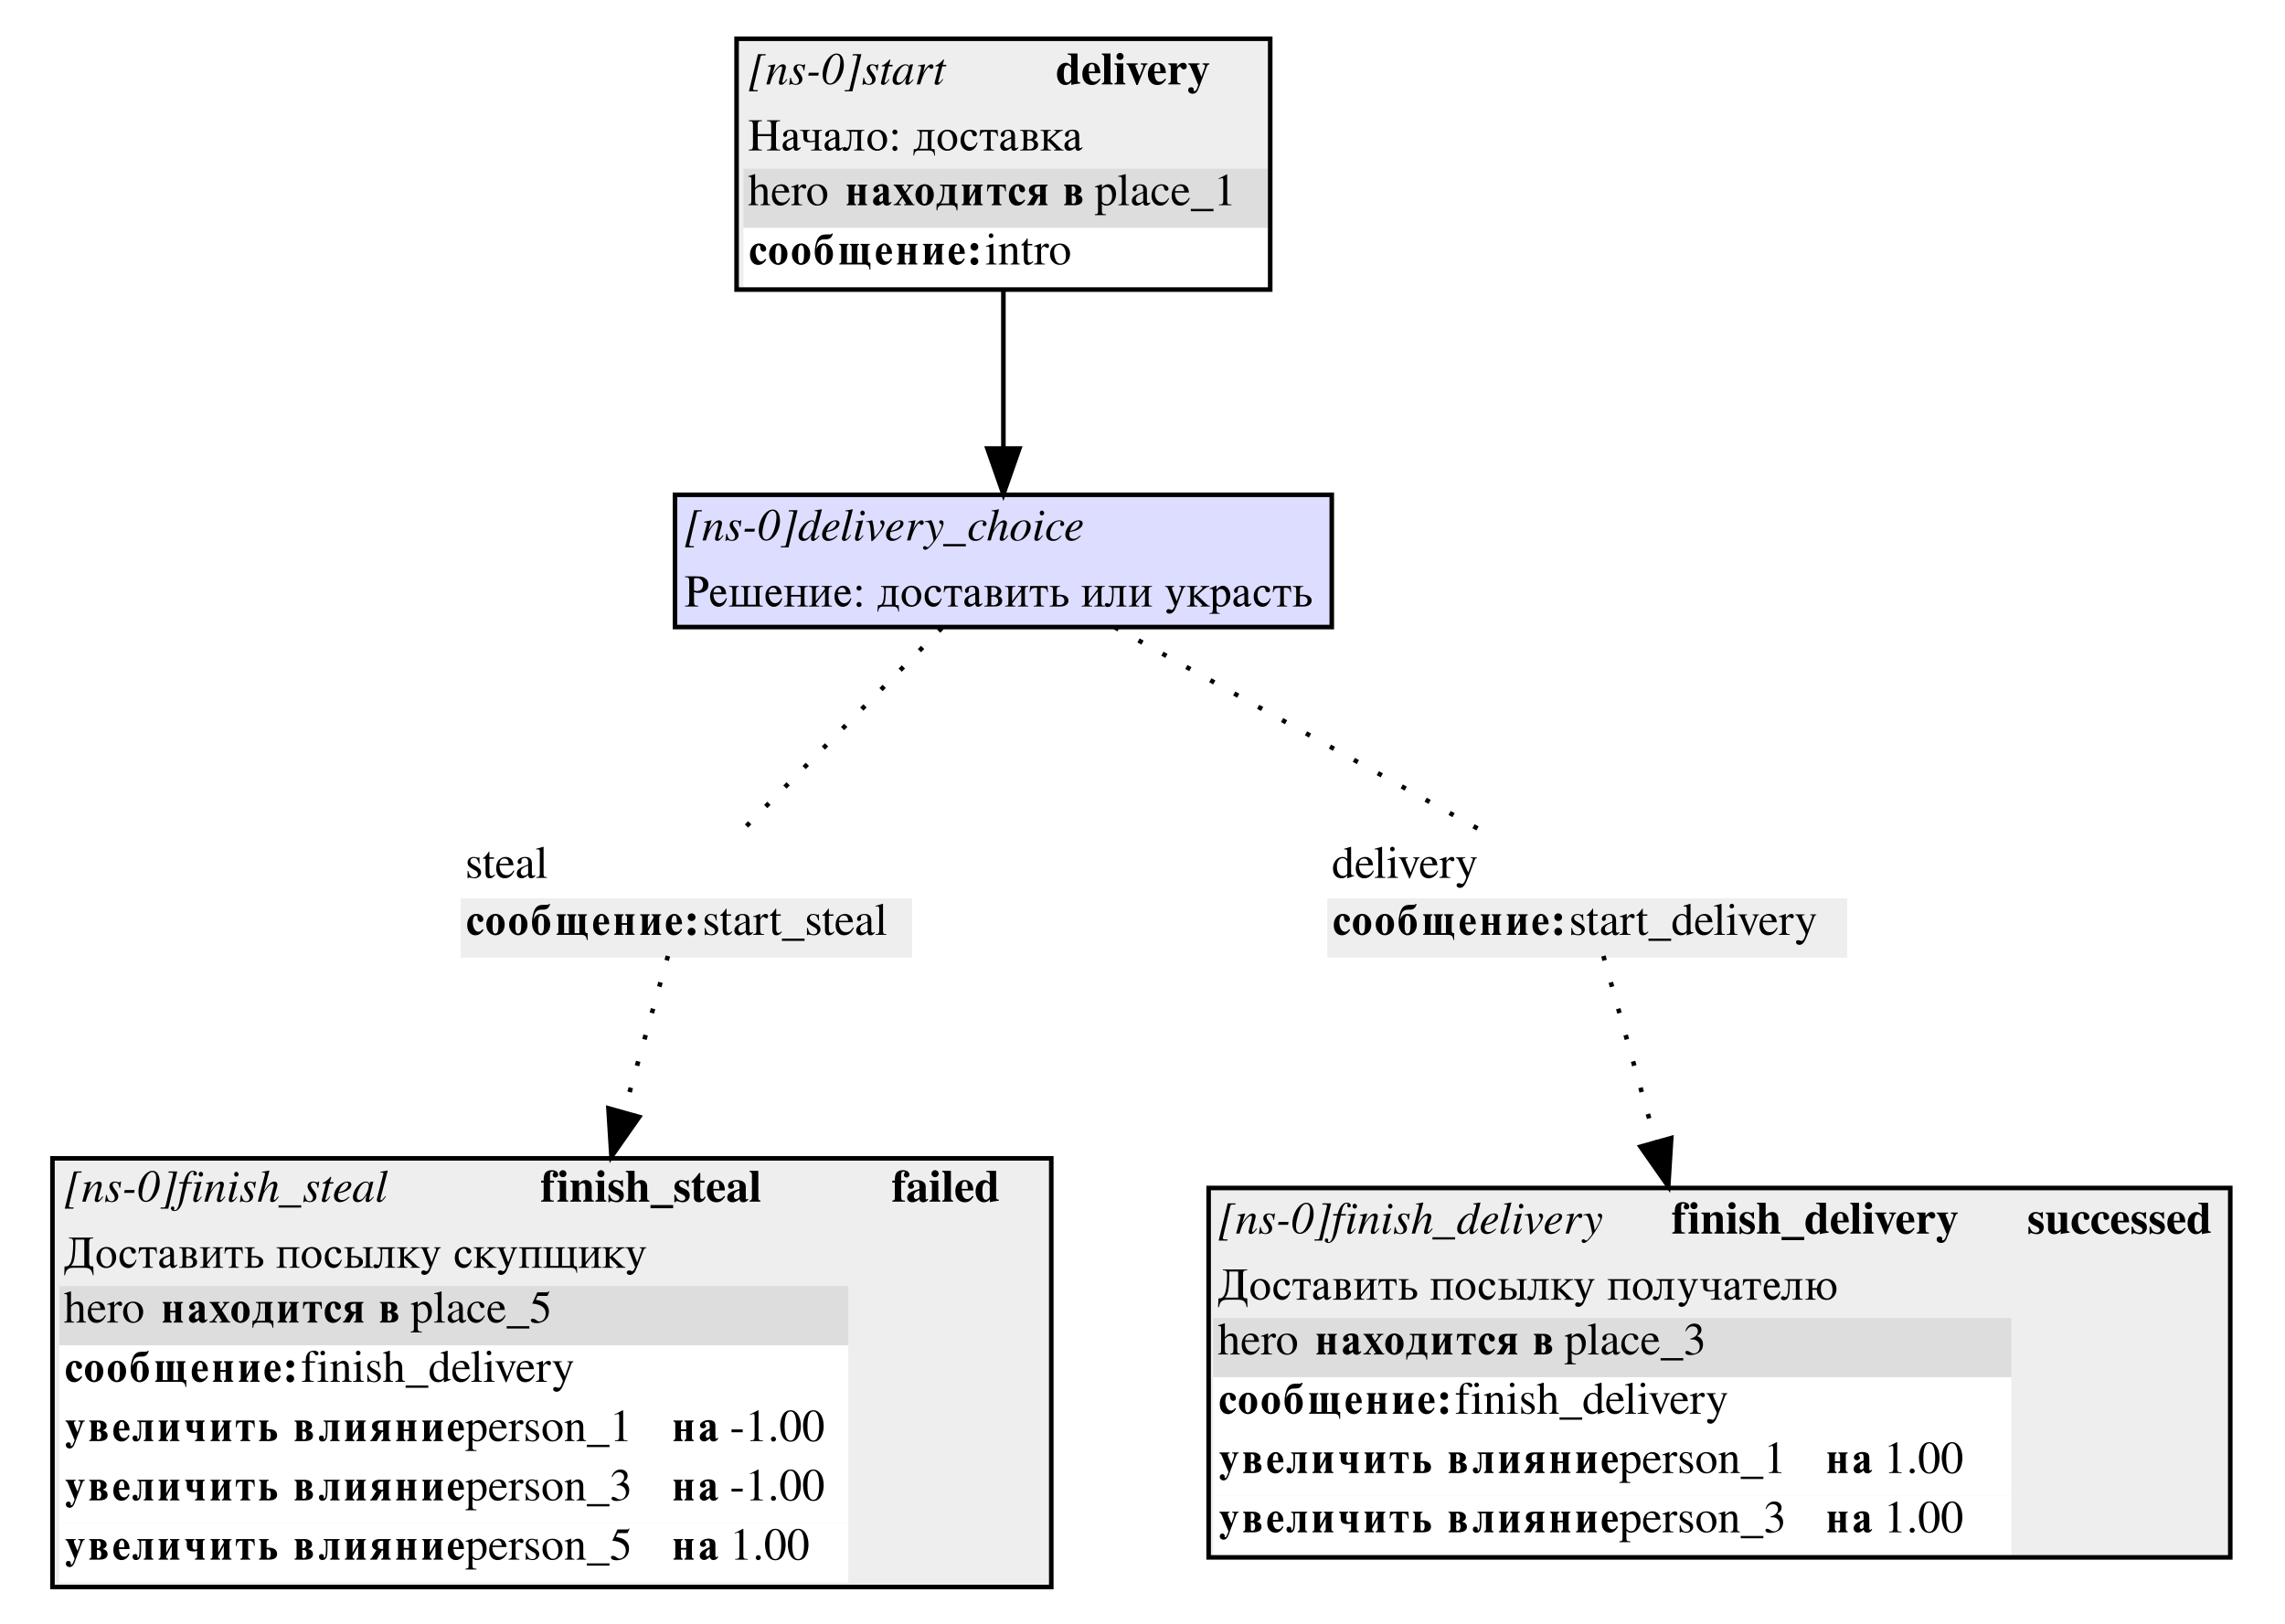
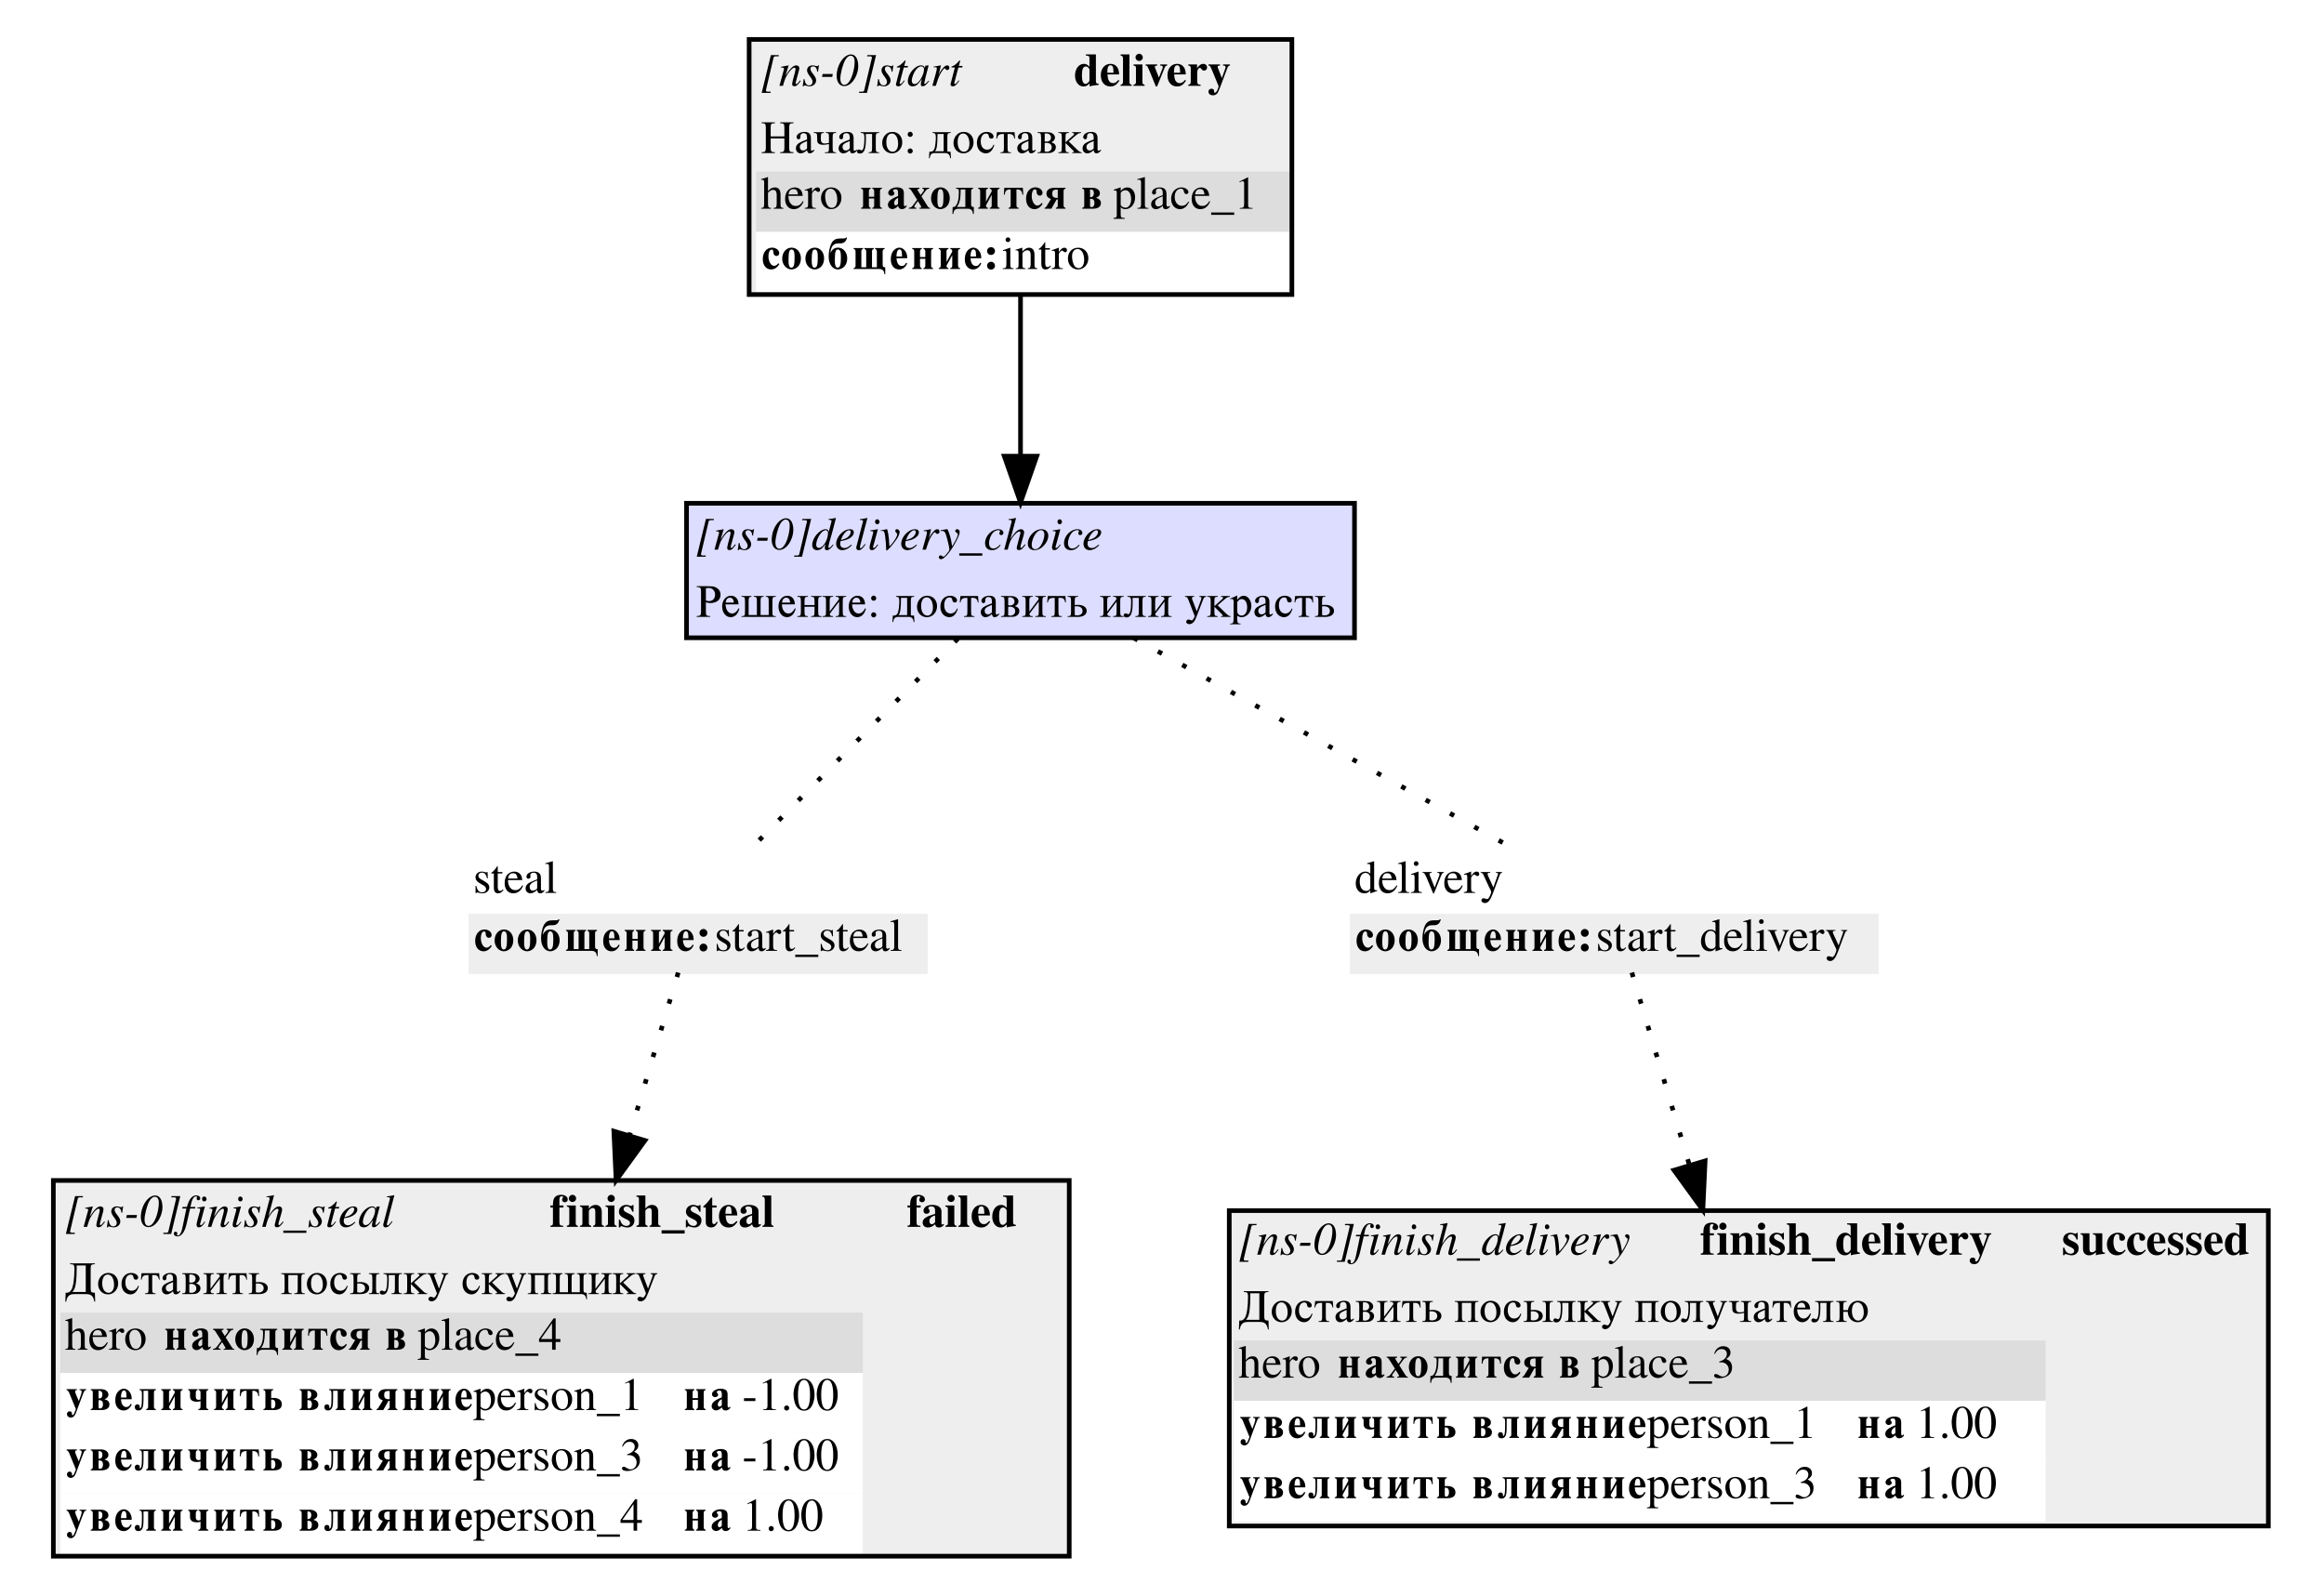
- <svg xmlns="http://www.w3.org/2000/svg" width="501pt" height="356pt" viewBox="0.00 0.00 501.00 356.00">
-   <g id="graph0" class="graph" transform="scale(1 1) rotate(0) translate(4 352)">
-     <polygon fill="white" stroke="white" points="-4,4 -4,-352 497,-352 497,4 -4,4" />
+ <svg xmlns="http://www.w3.org/2000/svg" width="501pt" height="344pt" viewBox="0.00 0.00 501.00 344.00">
+   <g id="graph0" class="graph" transform="scale(1 1) rotate(0) translate(4 340)">
+     <polygon fill="white" stroke="white" points="-4,4 -4,-340 497,-340 497,4 -4,4" />
    <g id="node1" class="node">
-       <polygon fill="#eeeeee" stroke="none" points="7.5,-4 7.5,-98 226.5,-98 226.5,-4 7.5,-4" />
-       <text text-anchor="start" x="10" y="-88.5" font-family="Times,serif" font-style="italic" font-size="10.00">[ns-0]finish_steal</text>
-       <text text-anchor="start" x="114.5" y="-88.5" font-family="Times,serif" font-weight="bold" font-size="10.00">finish_steal</text>
-       <text text-anchor="start" x="191.5" y="-88.5" font-family="Times,serif" font-weight="bold" font-size="10.00">failed</text>
-       <text text-anchor="start" x="10" y="-74" font-family="Times,serif" font-size="10.00">Доставить посылку скупщику</text>
-       <polygon fill="#dddddd" stroke="none" points="9,-57 9,-70 182,-70 182,-57 9,-57" />
-       <text text-anchor="start" x="10" y="-62" font-family="Times,serif" font-size="10.00">hero </text>
-       <text text-anchor="start" x="31" y="-62" font-family="Times,serif" font-weight="bold" font-size="10.00">находится в</text>
-       <text text-anchor="start" x="86" y="-62" font-family="Times,serif" font-size="10.00"> place_5</text>
-       <polygon fill="#ffffff" stroke="none" points="9,-44 9,-57 182,-57 182,-44 9,-44" />
-       <text text-anchor="start" x="10" y="-49" font-family="Times,serif" font-weight="bold" font-size="10.00">сообщение:</text>
-       <text text-anchor="start" x="62" y="-49" font-family="Times,serif" font-size="10.00"> finish_delivery</text>
+       <polygon fill="#eeeeee" stroke="none" points="7.5,-4.5 7.5,-85.5 226.5,-85.5 226.5,-4.5 7.5,-4.5" />
+       <text text-anchor="start" x="10" y="-75.5" font-family="Times,serif" font-style="italic" font-size="10.00">[ns-0]finish_steal</text>
+       <text text-anchor="start" x="114.5" y="-75.5" font-family="Times,serif" font-weight="bold" font-size="10.00">finish_steal</text>
+       <text text-anchor="start" x="191.5" y="-75.5" font-family="Times,serif" font-weight="bold" font-size="10.00">failed</text>
+       <text text-anchor="start" x="10" y="-61" font-family="Times,serif" font-size="10.00">Доставить посылку скупщику</text>
+       <polygon fill="#dddddd" stroke="none" points="9,-44 9,-57 182,-57 182,-44 9,-44" />
+       <text text-anchor="start" x="10" y="-49" font-family="Times,serif" font-size="10.00">hero </text>
+       <text text-anchor="start" x="31" y="-49" font-family="Times,serif" font-weight="bold" font-size="10.00">находится в</text>
+       <text text-anchor="start" x="86" y="-49" font-family="Times,serif" font-size="10.00"> place_4</text>
      <polygon fill="#ffffff" stroke="none" points="9,-31 9,-44 182,-44 182,-31 9,-31" />
      <text text-anchor="start" x="10" y="-36" font-family="Times,serif" font-weight="bold" font-size="10.00">увеличить влияние </text>
      <text text-anchor="start" x="98" y="-36" font-family="Times,serif" font-size="10.00">  person_1 </text>
      <text text-anchor="start" x="143" y="-36" font-family="Times,serif" font-weight="bold" font-size="10.00">на </text>
      <text text-anchor="start" x="156" y="-36" font-family="Times,serif" font-size="10.00"> -1.00</text>
      <polygon fill="#ffffff" stroke="none" points="9,-18 9,-31 182,-31 182,-18 9,-18" />
      <text text-anchor="start" x="10" y="-23" font-family="Times,serif" font-weight="bold" font-size="10.00">увеличить влияние </text>
      <text text-anchor="start" x="98" y="-23" font-family="Times,serif" font-size="10.00">  person_3 </text>
      <text text-anchor="start" x="143" y="-23" font-family="Times,serif" font-weight="bold" font-size="10.00">на </text>
      <text text-anchor="start" x="156" y="-23" font-family="Times,serif" font-size="10.00"> -1.00</text>
      <polygon fill="#ffffff" stroke="none" points="9,-5 9,-18 182,-18 182,-5 9,-5" />
      <text text-anchor="start" x="10" y="-10" font-family="Times,serif" font-weight="bold" font-size="10.00">увеличить влияние </text>
-       <text text-anchor="start" x="98" y="-10" font-family="Times,serif" font-size="10.00">  person_5 </text>
+       <text text-anchor="start" x="98" y="-10" font-family="Times,serif" font-size="10.00">  person_4 </text>
      <text text-anchor="start" x="143" y="-10" font-family="Times,serif" font-weight="bold" font-size="10.00">на </text>
      <text text-anchor="start" x="156" y="-10" font-family="Times,serif" font-size="10.00"> 1.00</text>
-       <polygon fill="none" stroke="black" points="7.5,-4 7.5,-98 226.5,-98 226.5,-4 7.5,-4" />
+       <polygon fill="none" stroke="black" points="7.5,-4.5 7.5,-85.5 226.5,-85.5 226.5,-4.5 7.5,-4.5" />
    </g>
    <g id="node2" class="node">
-       <polygon fill="#eeeeee" stroke="none" points="157.5,-288.5 157.5,-343.5 274.5,-343.5 274.5,-288.5 157.5,-288.5" />
-       <text text-anchor="start" x="160" y="-333.5" font-family="Times,serif" font-style="italic" font-size="10.00">[ns-0]start</text>
-       <text text-anchor="start" x="227.5" y="-333.5" font-family="Times,serif" font-weight="bold" font-size="10.00">delivery</text>
-       <text text-anchor="start" x="160" y="-319" font-family="Times,serif" font-size="10.00">Начало: доставка</text>
-       <polygon fill="#dddddd" stroke="none" points="159,-302 159,-315 274,-315 274,-302 159,-302" />
-       <text text-anchor="start" x="160" y="-307" font-family="Times,serif" font-size="10.00">hero </text>
-       <text text-anchor="start" x="181" y="-307" font-family="Times,serif" font-weight="bold" font-size="10.00">находится в</text>
-       <text text-anchor="start" x="236" y="-307" font-family="Times,serif" font-size="10.00"> place_1</text>
-       <polygon fill="#ffffff" stroke="none" points="159,-289 159,-302 274,-302 274,-289 159,-289" />
-       <text text-anchor="start" x="160" y="-294" font-family="Times,serif" font-weight="bold" font-size="10.00">сообщение:</text>
-       <text text-anchor="start" x="212" y="-294" font-family="Times,serif" font-size="10.00"> intro</text>
-       <polygon fill="none" stroke="black" points="157.5,-288.5 157.5,-343.5 274.5,-343.5 274.5,-288.5 157.5,-288.5" />
+       <polygon fill="#eeeeee" stroke="none" points="157.5,-276.5 157.5,-331.5 274.5,-331.5 274.5,-276.5 157.5,-276.5" />
+       <text text-anchor="start" x="160" y="-321.5" font-family="Times,serif" font-style="italic" font-size="10.00">[ns-0]start</text>
+       <text text-anchor="start" x="227.5" y="-321.5" font-family="Times,serif" font-weight="bold" font-size="10.00">delivery</text>
+       <text text-anchor="start" x="160" y="-307" font-family="Times,serif" font-size="10.00">Начало: доставка</text>
+       <polygon fill="#dddddd" stroke="none" points="159,-290 159,-303 274,-303 274,-290 159,-290" />
+       <text text-anchor="start" x="160" y="-295" font-family="Times,serif" font-size="10.00">hero </text>
+       <text text-anchor="start" x="181" y="-295" font-family="Times,serif" font-weight="bold" font-size="10.00">находится в</text>
+       <text text-anchor="start" x="236" y="-295" font-family="Times,serif" font-size="10.00"> place_1</text>
+       <polygon fill="#ffffff" stroke="none" points="159,-277 159,-290 274,-290 274,-277 159,-277" />
+       <text text-anchor="start" x="160" y="-282" font-family="Times,serif" font-weight="bold" font-size="10.00">сообщение:</text>
+       <text text-anchor="start" x="212" y="-282" font-family="Times,serif" font-size="10.00"> intro</text>
+       <polygon fill="none" stroke="black" points="157.5,-276.5 157.5,-331.5 274.5,-331.5 274.5,-276.5 157.5,-276.5" />
    </g>
    <g id="node3" class="node">
-       <polygon fill="#ddddff" stroke="none" points="144,-214.5 144,-243.5 288,-243.5 288,-214.5 144,-214.5" />
-       <text text-anchor="start" x="146" y="-233.5" font-family="Times,serif" font-style="italic" font-size="10.00">[ns-0]delivery_choice</text>
-       <text text-anchor="start" x="146" y="-219" font-family="Times,serif" font-size="10.00">Решение: доставить или украсть</text>
-       <polygon fill="none" stroke="black" points="144,-214.5 144,-243.5 288,-243.5 288,-214.5 144,-214.5" />
+       <polygon fill="#ddddff" stroke="none" points="144,-202.5 144,-231.5 288,-231.5 288,-202.5 144,-202.5" />
+       <text text-anchor="start" x="146" y="-221.5" font-family="Times,serif" font-style="italic" font-size="10.00">[ns-0]delivery_choice</text>
+       <text text-anchor="start" x="146" y="-207" font-family="Times,serif" font-size="10.00">Решение: доставить или украсть</text>
+       <polygon fill="none" stroke="black" points="144,-202.5 144,-231.5 288,-231.5 288,-202.5 144,-202.5" />
    </g>
    <g id="edge3" class="edge">
-       <path fill="none" stroke="black" d="M216,-288.105C216,-277.132 216,-264.546 216,-253.9" />
-       <polygon fill="black" stroke="black" points="219.5,-253.657 216,-243.657 212.5,-253.657 219.5,-253.657" />
+       <path fill="none" stroke="black" d="M216,-276.105C216,-265.132 216,-252.546 216,-241.9" />
+       <polygon fill="black" stroke="black" points="219.5,-241.657 216,-231.657 212.5,-241.657 219.5,-241.657" />
    </g>
    <g id="node5" class="node">
-       <polygon fill="#ffffff" stroke="none" points="97,-155 97,-169 196,-169 196,-155 97,-155" />
-       <text text-anchor="start" x="98" y="-159.5" font-family="Times,serif" font-size="10.00">steal</text>
-       <polygon fill="#eeeeee" stroke="none" points="97,-142 97,-155 196,-155 196,-142 97,-142" />
-       <text text-anchor="start" x="98" y="-147" font-family="Times,serif" font-weight="bold" font-size="10.00">сообщение:</text>
-       <text text-anchor="start" x="150" y="-147" font-family="Times,serif" font-size="10.00"> start_steal</text>
+       <polygon fill="#ffffff" stroke="none" points="97,-143 97,-157 196,-157 196,-143 97,-143" />
+       <text text-anchor="start" x="98" y="-147.5" font-family="Times,serif" font-size="10.00">steal</text>
+       <polygon fill="#eeeeee" stroke="none" points="97,-130 97,-143 196,-143 196,-130 97,-130" />
+       <text text-anchor="start" x="98" y="-135" font-family="Times,serif" font-weight="bold" font-size="10.00">сообщение:</text>
+       <text text-anchor="start" x="150" y="-135" font-family="Times,serif" font-size="10.00"> start_steal</text>
    </g>
    <g id="edge1" class="edge">
-       <path fill="none" stroke="black" stroke-dasharray="1,5" d="M202.503,-214.31C189.79,-201.416 170.897,-182.252 158.515,-169.693" />
+       <path fill="none" stroke="black" stroke-dasharray="1,5" d="M202.503,-202.31C189.79,-189.416 170.897,-170.252 158.515,-157.693" />
    </g>
    <g id="node6" class="node">
-       <polygon fill="#ffffff" stroke="none" points="287,-155 287,-169 401,-169 401,-155 287,-155" />
-       <text text-anchor="start" x="288" y="-159.5" font-family="Times,serif" font-size="10.00">delivery</text>
-       <polygon fill="#eeeeee" stroke="none" points="287,-142 287,-155 401,-155 401,-142 287,-142" />
-       <text text-anchor="start" x="288" y="-147" font-family="Times,serif" font-weight="bold" font-size="10.00">сообщение:</text>
-       <text text-anchor="start" x="340" y="-147" font-family="Times,serif" font-size="10.00"> start_delivery</text>
+       <polygon fill="#ffffff" stroke="none" points="287,-143 287,-157 401,-157 401,-143 287,-143" />
+       <text text-anchor="start" x="288" y="-147.5" font-family="Times,serif" font-size="10.00">delivery</text>
+       <polygon fill="#eeeeee" stroke="none" points="287,-130 287,-143 401,-143 401,-130 287,-130" />
+       <text text-anchor="start" x="288" y="-135" font-family="Times,serif" font-weight="bold" font-size="10.00">сообщение:</text>
+       <text text-anchor="start" x="340" y="-135" font-family="Times,serif" font-size="10.00"> start_delivery</text>
    </g>
    <g id="edge4" class="edge">
-       <path fill="none" stroke="black" stroke-dasharray="1,5" d="M240.377,-214.478C263.733,-201.523 298.697,-182.129 321.43,-169.519" />
+       <path fill="none" stroke="black" stroke-dasharray="1,5" d="M240.377,-202.478C263.733,-189.523 298.697,-170.129 321.43,-157.519" />
    </g>
    <g id="node4" class="node">
-       <polygon fill="#eeeeee" stroke="none" points="261,-10.5 261,-91.5 485,-91.5 485,-10.5 261,-10.5" />
-       <text text-anchor="start" x="263" y="-81.5" font-family="Times,serif" font-style="italic" font-size="10.00">[ns-0]finish_delivery</text>
-       <text text-anchor="start" x="362.5" y="-81.5" font-family="Times,serif" font-weight="bold" font-size="10.00">finish_delivery</text>
-       <text text-anchor="start" x="440.5" y="-81.5" font-family="Times,serif" font-weight="bold" font-size="10.00">successed</text>
-       <text text-anchor="start" x="263" y="-67" font-family="Times,serif" font-size="10.00">Доставить посылку получателю</text>
-       <polygon fill="#dddddd" stroke="none" points="262,-50 262,-63 437,-63 437,-50 262,-50" />
-       <text text-anchor="start" x="263" y="-55" font-family="Times,serif" font-size="10.00">hero </text>
-       <text text-anchor="start" x="284" y="-55" font-family="Times,serif" font-weight="bold" font-size="10.00">находится в</text>
-       <text text-anchor="start" x="339" y="-55" font-family="Times,serif" font-size="10.00"> place_3</text>
-       <polygon fill="#ffffff" stroke="none" points="262,-37 262,-50 437,-50 437,-37 262,-37" />
-       <text text-anchor="start" x="263" y="-42" font-family="Times,serif" font-weight="bold" font-size="10.00">сообщение:</text>
-       <text text-anchor="start" x="315" y="-42" font-family="Times,serif" font-size="10.00"> finish_delivery</text>
-       <polygon fill="#ffffff" stroke="none" points="262,-24 262,-37 437,-37 437,-24 262,-24" />
-       <text text-anchor="start" x="263" y="-29" font-family="Times,serif" font-weight="bold" font-size="10.00">увеличить влияние </text>
-       <text text-anchor="start" x="351" y="-29" font-family="Times,serif" font-size="10.00">  person_1 </text>
-       <text text-anchor="start" x="396" y="-29" font-family="Times,serif" font-weight="bold" font-size="10.00">на </text>
-       <text text-anchor="start" x="409" y="-29" font-family="Times,serif" font-size="10.00"> 1.00</text>
-       <polygon fill="#ffffff" stroke="none" points="262,-11 262,-24 437,-24 437,-11 262,-11" />
-       <text text-anchor="start" x="263" y="-16" font-family="Times,serif" font-weight="bold" font-size="10.00">увеличить влияние </text>
-       <text text-anchor="start" x="351" y="-16" font-family="Times,serif" font-size="10.00">  person_3 </text>
-       <text text-anchor="start" x="396" y="-16" font-family="Times,serif" font-weight="bold" font-size="10.00">на </text>
-       <text text-anchor="start" x="409" y="-16" font-family="Times,serif" font-size="10.00"> 1.00</text>
-       <polygon fill="none" stroke="black" points="261,-10.5 261,-91.5 485,-91.5 485,-10.5 261,-10.5" />
+       <polygon fill="#eeeeee" stroke="none" points="261,-11 261,-79 485,-79 485,-11 261,-11" />
+       <text text-anchor="start" x="263" y="-69.5" font-family="Times,serif" font-style="italic" font-size="10.00">[ns-0]finish_delivery</text>
+       <text text-anchor="start" x="362.5" y="-69.5" font-family="Times,serif" font-weight="bold" font-size="10.00">finish_delivery</text>
+       <text text-anchor="start" x="440.5" y="-69.5" font-family="Times,serif" font-weight="bold" font-size="10.00">successed</text>
+       <text text-anchor="start" x="263" y="-55" font-family="Times,serif" font-size="10.00">Доставить посылку получателю</text>
+       <polygon fill="#dddddd" stroke="none" points="262,-38 262,-51 437,-51 437,-38 262,-38" />
+       <text text-anchor="start" x="263" y="-43" font-family="Times,serif" font-size="10.00">hero </text>
+       <text text-anchor="start" x="284" y="-43" font-family="Times,serif" font-weight="bold" font-size="10.00">находится в</text>
+       <text text-anchor="start" x="339" y="-43" font-family="Times,serif" font-size="10.00"> place_3</text>
+       <polygon fill="#ffffff" stroke="none" points="262,-25 262,-38 437,-38 437,-25 262,-25" />
+       <text text-anchor="start" x="263" y="-30" font-family="Times,serif" font-weight="bold" font-size="10.00">увеличить влияние </text>
+       <text text-anchor="start" x="351" y="-30" font-family="Times,serif" font-size="10.00">  person_1 </text>
+       <text text-anchor="start" x="396" y="-30" font-family="Times,serif" font-weight="bold" font-size="10.00">на </text>
+       <text text-anchor="start" x="409" y="-30" font-family="Times,serif" font-size="10.00"> 1.00</text>
+       <polygon fill="#ffffff" stroke="none" points="262,-12 262,-25 437,-25 437,-12 262,-12" />
+       <text text-anchor="start" x="263" y="-17" font-family="Times,serif" font-weight="bold" font-size="10.00">увеличить влияние </text>
+       <text text-anchor="start" x="351" y="-17" font-family="Times,serif" font-size="10.00">  person_3 </text>
+       <text text-anchor="start" x="396" y="-17" font-family="Times,serif" font-weight="bold" font-size="10.00">на </text>
+       <text text-anchor="start" x="409" y="-17" font-family="Times,serif" font-size="10.00"> 1.00</text>
+       <polygon fill="none" stroke="black" points="261,-11 261,-79 485,-79 485,-11 261,-11" />
    </g>
    <g id="edge2" class="edge">
-       <path fill="none" stroke="black" stroke-dasharray="1,5" d="M142.444,-142.37C139.961,-133.552 136.455,-121.099 132.837,-108.248" />
-       <polygon fill="black" stroke="black" points="136.142,-107.074 130.063,-98.396 129.404,-108.971 136.142,-107.074" />
+       <path fill="none" stroke="black" stroke-dasharray="1,5" d="M142.209,-130.319C139.493,-121.234 135.644,-108.361 131.77,-95.402" />
+       <polygon fill="black" stroke="black" points="135.038,-94.115 128.82,-85.537 128.331,-96.12 135.038,-94.115" />
    </g>
    <g id="edge5" class="edge">
-       <path fill="none" stroke="black" stroke-dasharray="1,5" d="M347.556,-142.37C350.459,-132.059 354.762,-116.777 359.007,-101.701" />
-       <polygon fill="black" stroke="black" points="362.431,-102.452 361.772,-91.878 355.693,-100.555 362.431,-102.452" />
+       <path fill="none" stroke="black" stroke-dasharray="1,5" d="M347.791,-130.319C350.965,-119.703 355.685,-103.915 360.186,-88.861" />
+       <polygon fill="black" stroke="black" points="363.582,-89.72 363.093,-79.136 356.876,-87.714 363.582,-89.72" />
    </g>
  </g>
</svg>
